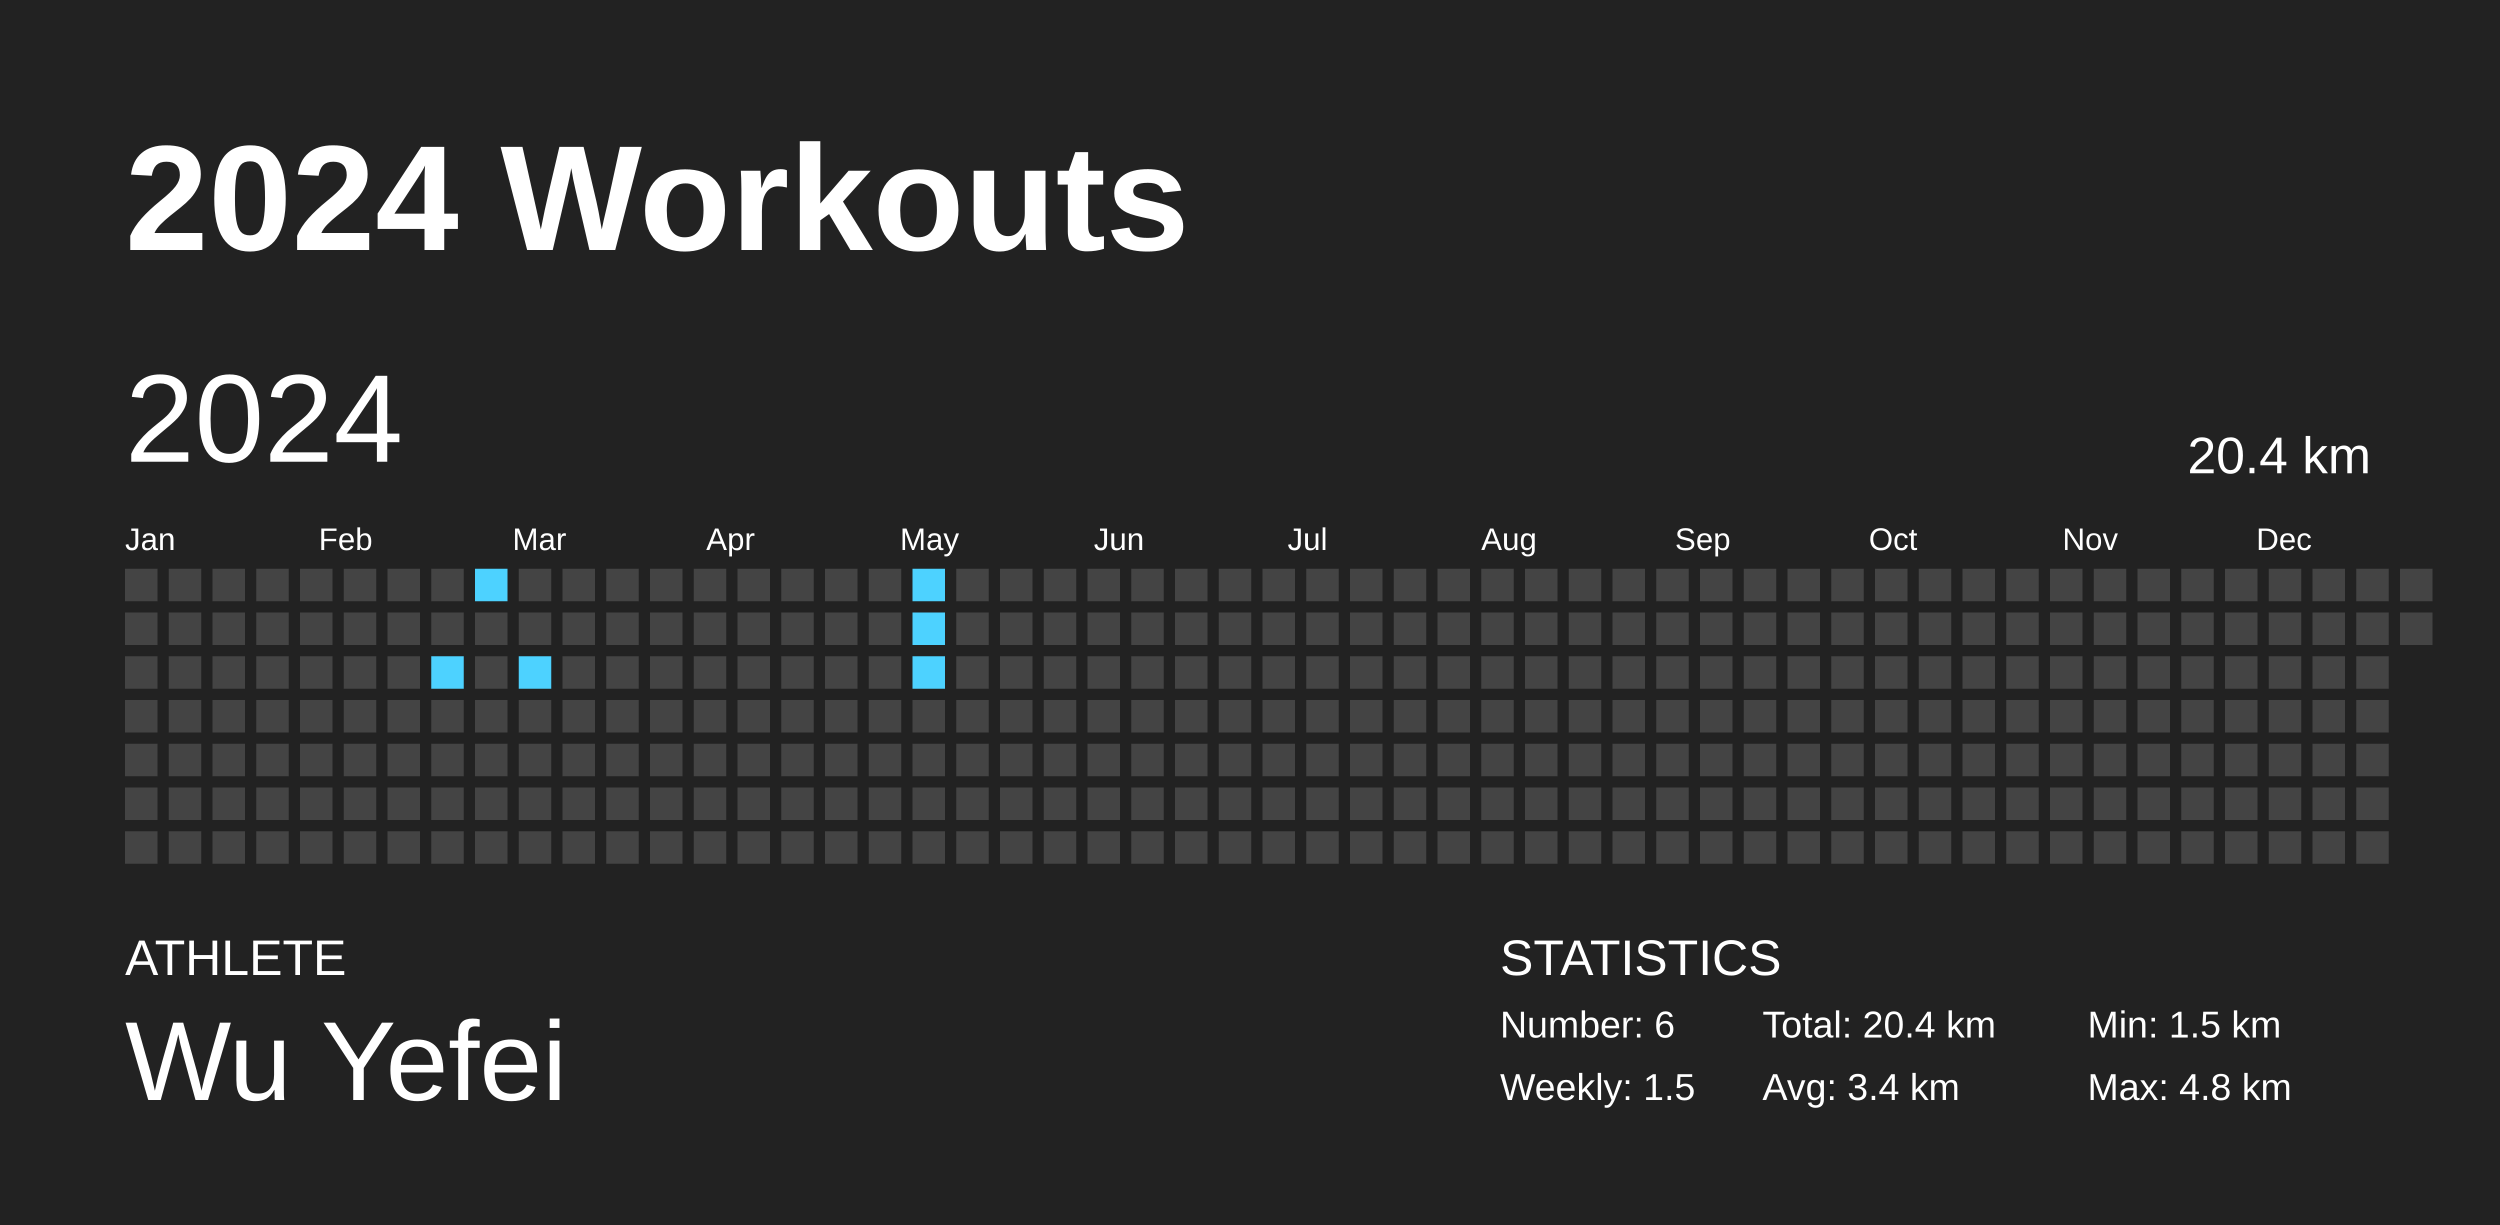
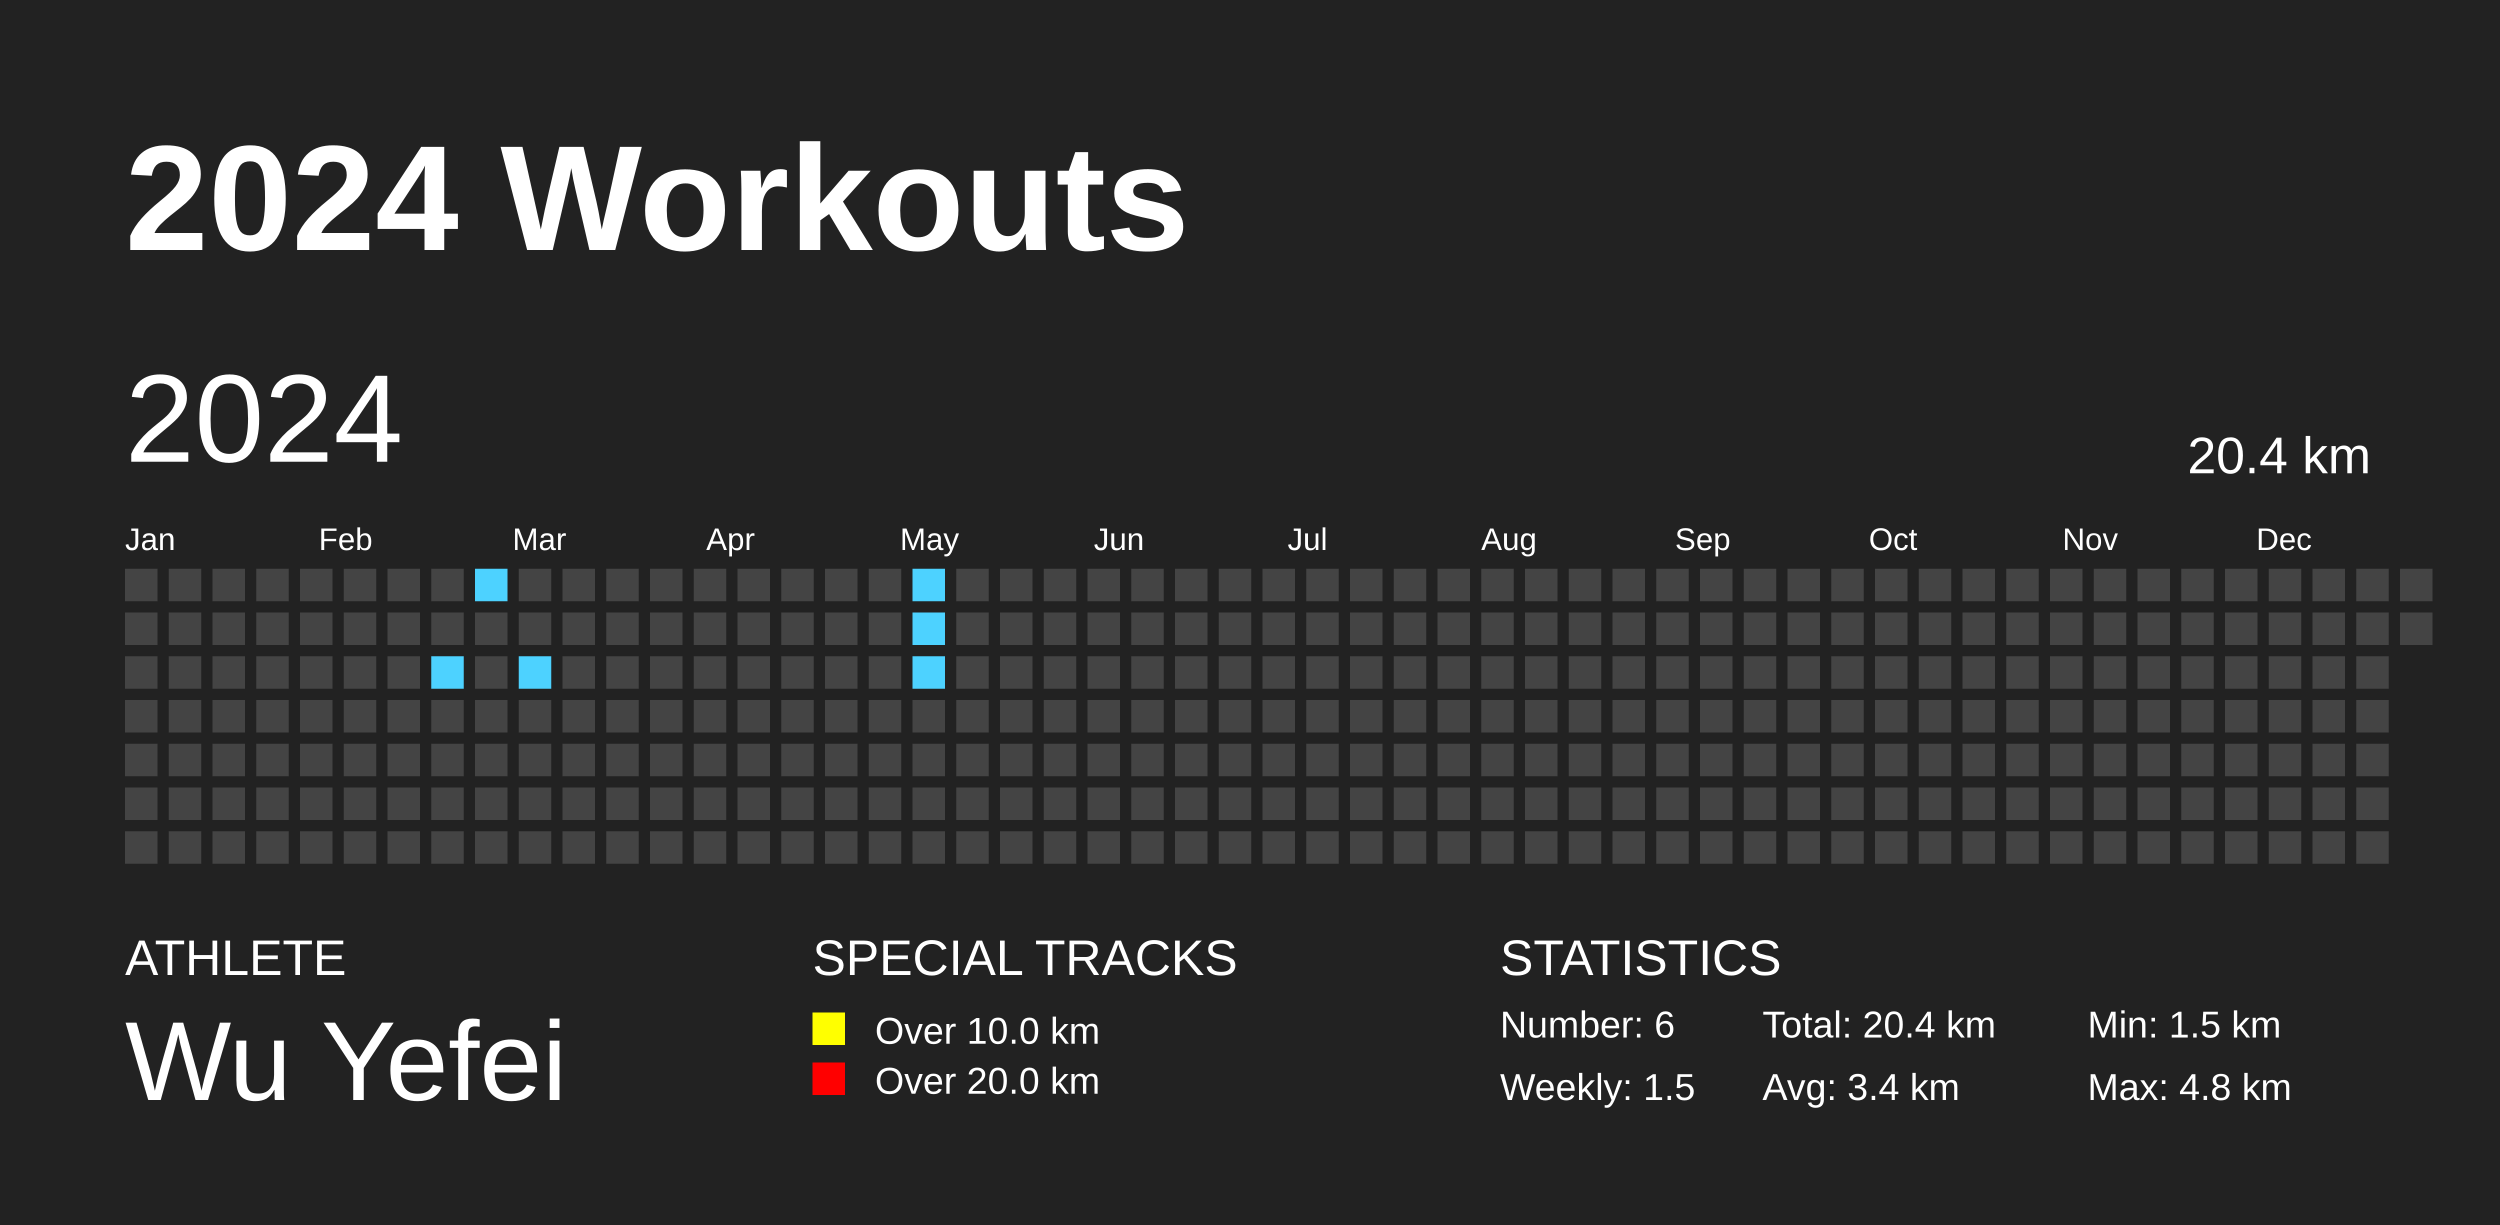
<svg xmlns="http://www.w3.org/2000/svg" baseProfile="full" height="98mm" version="1.1" viewBox="0,0,200,98" width="200mm">
  <defs />
  <rect fill="#222222" height="98" width="200" x="0" y="0" />
  <text fill="#FFFFFF" style="font-size:12px; font-family:Arial; font-weight:bold;" x="10" y="20">2024 Workouts</text>
  <text fill="#FFFFFF" style="font-size:4px; font-family:Arial" x="10" y="78">ATHLETE</text>
  <text fill="#FFFFFF" style="font-size:9px; font-family:Arial" x="10" y="88">Wu Yefei</text>
+   <text fill="#FFFFFF" style="font-size:4px; font-family:Arial" x="65" y="78">SPECIAL TRACKS</text>
+   <rect fill="yellow" height="2.6" width="2.6" x="65" y="81" />
+   <text fill="#FFFFFF" style="font-size:3px; font-family:Arial" x="70" y="83.5">Over 10.0 km</text>
+   <rect fill="red" height="2.6" width="2.6" x="65" y="85" />
+   <text fill="#FFFFFF" style="font-size:3px; font-family:Arial" x="70" y="87.5">Over 20.0 km</text>
  <text fill="#FFFFFF" style="font-size:4px; font-family:Arial" x="120" y="78">STATISTICS</text>
  <text fill="#FFFFFF" style="font-size:3px; font-family:Arial" x="120" y="83">Number: 6</text>
  <text fill="#FFFFFF" style="font-size:3px; font-family:Arial" x="120" y="88">Weekly: 1.5</text>
  <text fill="#FFFFFF" style="font-size:3px; font-family:Arial" x="141" y="83">Total: 20.4 km</text>
  <text fill="#FFFFFF" style="font-size:3px; font-family:Arial" x="141" y="88">Avg: 3.4 km</text>
  <text fill="#FFFFFF" style="font-size:3px; font-family:Arial" x="167" y="83">Min: 1.5 km</text>
  <text fill="#FFFFFF" style="font-size:3px; font-family:Arial" x="167" y="88">Max: 4.8 km</text>
  <text dominant-baseline="hanging" fill="#FFFFFF" style="font-size:10.0px; font-family:Arial;" x="10" y="30">2024</text>
  <text dominant-baseline="hanging" fill="#FFFFFF" style="font-size:4.125px; font-family:Arial;" x="175" y="35">20.4 km</text>
  <text fill="#FFFFFF" style="font-size:2.5px; font-family:Arial" x="10.0" y="44">Jan</text>
  <text fill="#FFFFFF" style="font-size:2.5px; font-family:Arial" x="25.5" y="44">Feb</text>
  <text fill="#FFFFFF" style="font-size:2.5px; font-family:Arial" x="41.0" y="44">Mar</text>
  <text fill="#FFFFFF" style="font-size:2.5px; font-family:Arial" x="56.5" y="44">Apr</text>
  <text fill="#FFFFFF" style="font-size:2.5px; font-family:Arial" x="72.0" y="44">May</text>
  <text fill="#FFFFFF" style="font-size:2.5px; font-family:Arial" x="87.5" y="44">Jun</text>
  <text fill="#FFFFFF" style="font-size:2.5px; font-family:Arial" x="103.0" y="44">Jul</text>
  <text fill="#FFFFFF" style="font-size:2.5px; font-family:Arial" x="118.5" y="44">Aug</text>
  <text fill="#FFFFFF" style="font-size:2.5px; font-family:Arial" x="134.0" y="44">Sep</text>
  <text fill="#FFFFFF" style="font-size:2.5px; font-family:Arial" x="149.5" y="44">Oct</text>
  <text fill="#FFFFFF" style="font-size:2.5px; font-family:Arial" x="165.0" y="44">Nov</text>
  <text fill="#FFFFFF" style="font-size:2.5px; font-family:Arial" x="180.5" y="44">Dec</text>
  <rect fill="#444444" height="2.6" width="2.6" x="10.0" y="45.5" />
  <rect fill="#444444" height="2.6" width="2.6" x="10.0" y="49.0" />
  <rect fill="#444444" height="2.6" width="2.6" x="10.0" y="52.5" />
  <rect fill="#444444" height="2.6" width="2.6" x="10.0" y="56.0" />
  <rect fill="#444444" height="2.6" width="2.6" x="10.0" y="59.5" />
  <rect fill="#444444" height="2.6" width="2.6" x="10.0" y="63.0" />
  <rect fill="#444444" height="2.6" width="2.6" x="10.0" y="66.5" />
  <rect fill="#444444" height="2.6" width="2.6" x="13.5" y="45.5" />
  <rect fill="#444444" height="2.6" width="2.6" x="13.5" y="49.0" />
  <rect fill="#444444" height="2.6" width="2.6" x="13.5" y="52.5" />
  <rect fill="#444444" height="2.6" width="2.6" x="13.5" y="56.0" />
  <rect fill="#444444" height="2.6" width="2.6" x="13.5" y="59.5" />
  <rect fill="#444444" height="2.6" width="2.6" x="13.5" y="63.0" />
  <rect fill="#444444" height="2.6" width="2.6" x="13.5" y="66.5" />
  <rect fill="#444444" height="2.6" width="2.6" x="17.0" y="45.5" />
  <rect fill="#444444" height="2.6" width="2.6" x="17.0" y="49.0" />
  <rect fill="#444444" height="2.6" width="2.6" x="17.0" y="52.5" />
  <rect fill="#444444" height="2.6" width="2.6" x="17.0" y="56.0" />
  <rect fill="#444444" height="2.6" width="2.6" x="17.0" y="59.5" />
  <rect fill="#444444" height="2.6" width="2.6" x="17.0" y="63.0" />
  <rect fill="#444444" height="2.6" width="2.6" x="17.0" y="66.5" />
  <rect fill="#444444" height="2.6" width="2.6" x="20.5" y="45.5" />
  <rect fill="#444444" height="2.6" width="2.6" x="20.5" y="49.0" />
  <rect fill="#444444" height="2.6" width="2.6" x="20.5" y="52.5" />
  <rect fill="#444444" height="2.6" width="2.6" x="20.5" y="56.0" />
  <rect fill="#444444" height="2.6" width="2.6" x="20.5" y="59.5" />
  <rect fill="#444444" height="2.6" width="2.6" x="20.5" y="63.0" />
  <rect fill="#444444" height="2.6" width="2.6" x="20.5" y="66.5" />
  <rect fill="#444444" height="2.6" width="2.6" x="24.0" y="45.5" />
  <rect fill="#444444" height="2.6" width="2.6" x="24.0" y="49.0" />
  <rect fill="#444444" height="2.6" width="2.6" x="24.0" y="52.5" />
  <rect fill="#444444" height="2.6" width="2.6" x="24.0" y="56.0" />
  <rect fill="#444444" height="2.6" width="2.6" x="24.0" y="59.5" />
  <rect fill="#444444" height="2.6" width="2.6" x="24.0" y="63.0" />
  <rect fill="#444444" height="2.6" width="2.6" x="24.0" y="66.5" />
  <rect fill="#444444" height="2.6" width="2.6" x="27.5" y="45.5" />
  <rect fill="#444444" height="2.6" width="2.6" x="27.5" y="49.0" />
  <rect fill="#444444" height="2.6" width="2.6" x="27.5" y="52.5" />
  <rect fill="#444444" height="2.6" width="2.6" x="27.5" y="56.0" />
  <rect fill="#444444" height="2.6" width="2.6" x="27.5" y="59.5" />
  <rect fill="#444444" height="2.6" width="2.6" x="27.5" y="63.0" />
  <rect fill="#444444" height="2.6" width="2.6" x="27.5" y="66.5" />
  <rect fill="#444444" height="2.6" width="2.6" x="31.0" y="45.5" />
  <rect fill="#444444" height="2.6" width="2.6" x="31.0" y="49.0" />
  <rect fill="#444444" height="2.6" width="2.6" x="31.0" y="52.5" />
  <rect fill="#444444" height="2.6" width="2.6" x="31.0" y="56.0" />
  <rect fill="#444444" height="2.6" width="2.6" x="31.0" y="59.5" />
  <rect fill="#444444" height="2.6" width="2.6" x="31.0" y="63.0" />
  <rect fill="#444444" height="2.6" width="2.6" x="31.0" y="66.5" />
  <rect fill="#444444" height="2.6" width="2.6" x="34.5" y="45.5" />
  <rect fill="#444444" height="2.6" width="2.6" x="34.5" y="49.0" />
  <rect fill="#4dd2ff" height="2.6" width="2.6" x="34.5" y="52.5" />
  <rect fill="#444444" height="2.6" width="2.6" x="34.5" y="56.0" />
  <rect fill="#444444" height="2.6" width="2.6" x="34.5" y="59.5" />
  <rect fill="#444444" height="2.6" width="2.6" x="34.5" y="63.0" />
  <rect fill="#444444" height="2.6" width="2.6" x="34.5" y="66.5" />
  <rect fill="#4dd2ff" height="2.6" width="2.6" x="38.0" y="45.5" />
  <rect fill="#444444" height="2.6" width="2.6" x="38.0" y="49.0" />
  <rect fill="#444444" height="2.6" width="2.6" x="38.0" y="52.5" />
  <rect fill="#444444" height="2.6" width="2.6" x="38.0" y="56.0" />
  <rect fill="#444444" height="2.6" width="2.6" x="38.0" y="59.5" />
  <rect fill="#444444" height="2.6" width="2.6" x="38.0" y="63.0" />
  <rect fill="#444444" height="2.6" width="2.6" x="38.0" y="66.5" />
  <rect fill="#444444" height="2.6" width="2.6" x="41.5" y="45.5" />
  <rect fill="#444444" height="2.6" width="2.6" x="41.5" y="49.0" />
  <rect fill="#4dd2ff" height="2.6" width="2.6" x="41.5" y="52.5" />
  <rect fill="#444444" height="2.6" width="2.6" x="41.5" y="56.0" />
  <rect fill="#444444" height="2.6" width="2.6" x="41.5" y="59.5" />
  <rect fill="#444444" height="2.6" width="2.6" x="41.5" y="63.0" />
  <rect fill="#444444" height="2.6" width="2.6" x="41.5" y="66.5" />
  <rect fill="#444444" height="2.6" width="2.6" x="45.0" y="45.5" />
  <rect fill="#444444" height="2.6" width="2.6" x="45.0" y="49.0" />
  <rect fill="#444444" height="2.6" width="2.6" x="45.0" y="52.5" />
  <rect fill="#444444" height="2.6" width="2.6" x="45.0" y="56.0" />
  <rect fill="#444444" height="2.6" width="2.6" x="45.0" y="59.5" />
  <rect fill="#444444" height="2.6" width="2.6" x="45.0" y="63.0" />
  <rect fill="#444444" height="2.6" width="2.6" x="45.0" y="66.5" />
  <rect fill="#444444" height="2.6" width="2.6" x="48.5" y="45.5" />
  <rect fill="#444444" height="2.6" width="2.6" x="48.5" y="49.0" />
  <rect fill="#444444" height="2.6" width="2.6" x="48.5" y="52.5" />
  <rect fill="#444444" height="2.6" width="2.6" x="48.5" y="56.0" />
  <rect fill="#444444" height="2.6" width="2.6" x="48.5" y="59.5" />
  <rect fill="#444444" height="2.6" width="2.6" x="48.5" y="63.0" />
  <rect fill="#444444" height="2.6" width="2.6" x="48.5" y="66.5" />
  <rect fill="#444444" height="2.6" width="2.6" x="52.0" y="45.5" />
  <rect fill="#444444" height="2.6" width="2.6" x="52.0" y="49.0" />
  <rect fill="#444444" height="2.6" width="2.6" x="52.0" y="52.5" />
  <rect fill="#444444" height="2.6" width="2.6" x="52.0" y="56.0" />
  <rect fill="#444444" height="2.6" width="2.6" x="52.0" y="59.5" />
  <rect fill="#444444" height="2.6" width="2.6" x="52.0" y="63.0" />
  <rect fill="#444444" height="2.6" width="2.6" x="52.0" y="66.5" />
  <rect fill="#444444" height="2.6" width="2.6" x="55.5" y="45.5" />
  <rect fill="#444444" height="2.6" width="2.6" x="55.5" y="49.0" />
  <rect fill="#444444" height="2.6" width="2.6" x="55.5" y="52.5" />
  <rect fill="#444444" height="2.6" width="2.6" x="55.5" y="56.0" />
  <rect fill="#444444" height="2.6" width="2.6" x="55.5" y="59.5" />
  <rect fill="#444444" height="2.6" width="2.6" x="55.5" y="63.0" />
  <rect fill="#444444" height="2.6" width="2.6" x="55.5" y="66.5" />
  <rect fill="#444444" height="2.6" width="2.6" x="59.0" y="45.5" />
  <rect fill="#444444" height="2.6" width="2.6" x="59.0" y="49.0" />
  <rect fill="#444444" height="2.6" width="2.6" x="59.0" y="52.5" />
  <rect fill="#444444" height="2.6" width="2.6" x="59.0" y="56.0" />
  <rect fill="#444444" height="2.6" width="2.6" x="59.0" y="59.5" />
  <rect fill="#444444" height="2.6" width="2.6" x="59.0" y="63.0" />
  <rect fill="#444444" height="2.6" width="2.6" x="59.0" y="66.5" />
  <rect fill="#444444" height="2.6" width="2.6" x="62.5" y="45.5" />
  <rect fill="#444444" height="2.6" width="2.6" x="62.5" y="49.0" />
  <rect fill="#444444" height="2.6" width="2.6" x="62.5" y="52.5" />
  <rect fill="#444444" height="2.6" width="2.6" x="62.5" y="56.0" />
  <rect fill="#444444" height="2.6" width="2.6" x="62.5" y="59.5" />
  <rect fill="#444444" height="2.6" width="2.6" x="62.5" y="63.0" />
  <rect fill="#444444" height="2.6" width="2.6" x="62.5" y="66.5" />
  <rect fill="#444444" height="2.6" width="2.6" x="66.0" y="45.5" />
  <rect fill="#444444" height="2.6" width="2.6" x="66.0" y="49.0" />
  <rect fill="#444444" height="2.6" width="2.6" x="66.0" y="52.5" />
  <rect fill="#444444" height="2.6" width="2.6" x="66.0" y="56.0" />
  <rect fill="#444444" height="2.6" width="2.6" x="66.0" y="59.5" />
  <rect fill="#444444" height="2.6" width="2.6" x="66.0" y="63.0" />
  <rect fill="#444444" height="2.6" width="2.6" x="66.0" y="66.5" />
  <rect fill="#444444" height="2.6" width="2.6" x="69.5" y="45.5" />
  <rect fill="#444444" height="2.6" width="2.6" x="69.5" y="49.0" />
  <rect fill="#444444" height="2.6" width="2.6" x="69.5" y="52.5" />
  <rect fill="#444444" height="2.6" width="2.6" x="69.5" y="56.0" />
  <rect fill="#444444" height="2.6" width="2.6" x="69.5" y="59.5" />
  <rect fill="#444444" height="2.6" width="2.6" x="69.5" y="63.0" />
  <rect fill="#444444" height="2.6" width="2.6" x="69.5" y="66.5" />
  <rect fill="#4dd2ff" height="2.6" width="2.6" x="73.0" y="45.5" />
  <rect fill="#4dd2ff" height="2.6" width="2.6" x="73.0" y="49.0" />
  <rect fill="#4dd2ff" height="2.6" width="2.6" x="73.0" y="52.5" />
  <rect fill="#444444" height="2.6" width="2.6" x="73.0" y="56.0" />
  <rect fill="#444444" height="2.6" width="2.6" x="73.0" y="59.5" />
  <rect fill="#444444" height="2.6" width="2.6" x="73.0" y="63.0" />
  <rect fill="#444444" height="2.6" width="2.6" x="73.0" y="66.5" />
  <rect fill="#444444" height="2.6" width="2.6" x="76.5" y="45.5" />
  <rect fill="#444444" height="2.6" width="2.6" x="76.5" y="49.0" />
  <rect fill="#444444" height="2.6" width="2.6" x="76.5" y="52.5" />
  <rect fill="#444444" height="2.6" width="2.6" x="76.5" y="56.0" />
  <rect fill="#444444" height="2.6" width="2.6" x="76.5" y="59.5" />
  <rect fill="#444444" height="2.6" width="2.6" x="76.5" y="63.0" />
  <rect fill="#444444" height="2.6" width="2.6" x="76.5" y="66.5" />
  <rect fill="#444444" height="2.6" width="2.6" x="80.0" y="45.5" />
  <rect fill="#444444" height="2.6" width="2.6" x="80.0" y="49.0" />
  <rect fill="#444444" height="2.6" width="2.6" x="80.0" y="52.5" />
  <rect fill="#444444" height="2.6" width="2.6" x="80.0" y="56.0" />
  <rect fill="#444444" height="2.6" width="2.6" x="80.0" y="59.5" />
  <rect fill="#444444" height="2.6" width="2.6" x="80.0" y="63.0" />
  <rect fill="#444444" height="2.6" width="2.6" x="80.0" y="66.5" />
  <rect fill="#444444" height="2.6" width="2.6" x="83.5" y="45.5" />
  <rect fill="#444444" height="2.6" width="2.6" x="83.5" y="49.0" />
  <rect fill="#444444" height="2.6" width="2.6" x="83.5" y="52.5" />
  <rect fill="#444444" height="2.6" width="2.6" x="83.5" y="56.0" />
  <rect fill="#444444" height="2.6" width="2.6" x="83.5" y="59.5" />
  <rect fill="#444444" height="2.6" width="2.6" x="83.5" y="63.0" />
  <rect fill="#444444" height="2.6" width="2.6" x="83.5" y="66.5" />
  <rect fill="#444444" height="2.6" width="2.6" x="87.0" y="45.5" />
  <rect fill="#444444" height="2.6" width="2.6" x="87.0" y="49.0" />
  <rect fill="#444444" height="2.6" width="2.6" x="87.0" y="52.5" />
  <rect fill="#444444" height="2.6" width="2.6" x="87.0" y="56.0" />
  <rect fill="#444444" height="2.6" width="2.6" x="87.0" y="59.5" />
  <rect fill="#444444" height="2.6" width="2.6" x="87.0" y="63.0" />
  <rect fill="#444444" height="2.6" width="2.6" x="87.0" y="66.5" />
  <rect fill="#444444" height="2.6" width="2.6" x="90.5" y="45.5" />
  <rect fill="#444444" height="2.6" width="2.6" x="90.5" y="49.0" />
  <rect fill="#444444" height="2.6" width="2.6" x="90.5" y="52.5" />
  <rect fill="#444444" height="2.6" width="2.6" x="90.5" y="56.0" />
  <rect fill="#444444" height="2.6" width="2.6" x="90.5" y="59.5" />
  <rect fill="#444444" height="2.6" width="2.6" x="90.5" y="63.0" />
  <rect fill="#444444" height="2.6" width="2.6" x="90.5" y="66.5" />
  <rect fill="#444444" height="2.6" width="2.6" x="94.0" y="45.5" />
  <rect fill="#444444" height="2.6" width="2.6" x="94.0" y="49.0" />
  <rect fill="#444444" height="2.6" width="2.6" x="94.0" y="52.5" />
  <rect fill="#444444" height="2.6" width="2.6" x="94.0" y="56.0" />
  <rect fill="#444444" height="2.6" width="2.6" x="94.0" y="59.5" />
  <rect fill="#444444" height="2.6" width="2.6" x="94.0" y="63.0" />
  <rect fill="#444444" height="2.6" width="2.6" x="94.0" y="66.5" />
  <rect fill="#444444" height="2.6" width="2.6" x="97.5" y="45.5" />
  <rect fill="#444444" height="2.6" width="2.6" x="97.5" y="49.0" />
  <rect fill="#444444" height="2.6" width="2.6" x="97.5" y="52.5" />
  <rect fill="#444444" height="2.6" width="2.6" x="97.5" y="56.0" />
  <rect fill="#444444" height="2.6" width="2.6" x="97.5" y="59.5" />
  <rect fill="#444444" height="2.6" width="2.6" x="97.5" y="63.0" />
  <rect fill="#444444" height="2.6" width="2.6" x="97.5" y="66.5" />
  <rect fill="#444444" height="2.6" width="2.6" x="101.0" y="45.5" />
  <rect fill="#444444" height="2.6" width="2.6" x="101.0" y="49.0" />
  <rect fill="#444444" height="2.6" width="2.6" x="101.0" y="52.5" />
  <rect fill="#444444" height="2.6" width="2.6" x="101.0" y="56.0" />
  <rect fill="#444444" height="2.6" width="2.6" x="101.0" y="59.5" />
  <rect fill="#444444" height="2.6" width="2.6" x="101.0" y="63.0" />
  <rect fill="#444444" height="2.6" width="2.6" x="101.0" y="66.5" />
  <rect fill="#444444" height="2.6" width="2.6" x="104.5" y="45.5" />
  <rect fill="#444444" height="2.6" width="2.6" x="104.5" y="49.0" />
  <rect fill="#444444" height="2.6" width="2.6" x="104.5" y="52.5" />
  <rect fill="#444444" height="2.6" width="2.6" x="104.5" y="56.0" />
  <rect fill="#444444" height="2.6" width="2.6" x="104.5" y="59.5" />
  <rect fill="#444444" height="2.6" width="2.6" x="104.5" y="63.0" />
  <rect fill="#444444" height="2.6" width="2.6" x="104.5" y="66.5" />
  <rect fill="#444444" height="2.6" width="2.6" x="108.0" y="45.5" />
  <rect fill="#444444" height="2.6" width="2.6" x="108.0" y="49.0" />
  <rect fill="#444444" height="2.6" width="2.6" x="108.0" y="52.5" />
  <rect fill="#444444" height="2.6" width="2.6" x="108.0" y="56.0" />
  <rect fill="#444444" height="2.6" width="2.6" x="108.0" y="59.5" />
  <rect fill="#444444" height="2.6" width="2.6" x="108.0" y="63.0" />
  <rect fill="#444444" height="2.6" width="2.6" x="108.0" y="66.5" />
  <rect fill="#444444" height="2.6" width="2.6" x="111.5" y="45.5" />
  <rect fill="#444444" height="2.6" width="2.6" x="111.5" y="49.0" />
  <rect fill="#444444" height="2.6" width="2.6" x="111.5" y="52.5" />
  <rect fill="#444444" height="2.6" width="2.6" x="111.5" y="56.0" />
  <rect fill="#444444" height="2.6" width="2.6" x="111.5" y="59.5" />
  <rect fill="#444444" height="2.6" width="2.6" x="111.5" y="63.0" />
  <rect fill="#444444" height="2.6" width="2.6" x="111.5" y="66.5" />
  <rect fill="#444444" height="2.6" width="2.6" x="115.0" y="45.5" />
  <rect fill="#444444" height="2.6" width="2.6" x="115.0" y="49.0" />
  <rect fill="#444444" height="2.6" width="2.6" x="115.0" y="52.5" />
  <rect fill="#444444" height="2.6" width="2.6" x="115.0" y="56.0" />
  <rect fill="#444444" height="2.6" width="2.6" x="115.0" y="59.5" />
  <rect fill="#444444" height="2.6" width="2.6" x="115.0" y="63.0" />
  <rect fill="#444444" height="2.6" width="2.6" x="115.0" y="66.5" />
  <rect fill="#444444" height="2.6" width="2.6" x="118.5" y="45.5" />
  <rect fill="#444444" height="2.6" width="2.6" x="118.5" y="49.0" />
  <rect fill="#444444" height="2.6" width="2.6" x="118.5" y="52.5" />
  <rect fill="#444444" height="2.6" width="2.6" x="118.5" y="56.0" />
  <rect fill="#444444" height="2.6" width="2.6" x="118.5" y="59.5" />
  <rect fill="#444444" height="2.6" width="2.6" x="118.5" y="63.0" />
  <rect fill="#444444" height="2.6" width="2.6" x="118.5" y="66.5" />
  <rect fill="#444444" height="2.6" width="2.6" x="122.0" y="45.5" />
  <rect fill="#444444" height="2.6" width="2.6" x="122.0" y="49.0" />
  <rect fill="#444444" height="2.6" width="2.6" x="122.0" y="52.5" />
  <rect fill="#444444" height="2.6" width="2.6" x="122.0" y="56.0" />
  <rect fill="#444444" height="2.6" width="2.6" x="122.0" y="59.5" />
  <rect fill="#444444" height="2.6" width="2.6" x="122.0" y="63.0" />
  <rect fill="#444444" height="2.6" width="2.6" x="122.0" y="66.5" />
  <rect fill="#444444" height="2.6" width="2.6" x="125.5" y="45.5" />
  <rect fill="#444444" height="2.6" width="2.6" x="125.5" y="49.0" />
  <rect fill="#444444" height="2.6" width="2.6" x="125.5" y="52.5" />
  <rect fill="#444444" height="2.6" width="2.6" x="125.5" y="56.0" />
  <rect fill="#444444" height="2.6" width="2.6" x="125.5" y="59.5" />
  <rect fill="#444444" height="2.6" width="2.6" x="125.5" y="63.0" />
  <rect fill="#444444" height="2.6" width="2.6" x="125.5" y="66.5" />
  <rect fill="#444444" height="2.6" width="2.6" x="129.0" y="45.5" />
  <rect fill="#444444" height="2.6" width="2.6" x="129.0" y="49.0" />
  <rect fill="#444444" height="2.6" width="2.6" x="129.0" y="52.5" />
  <rect fill="#444444" height="2.6" width="2.6" x="129.0" y="56.0" />
  <rect fill="#444444" height="2.6" width="2.6" x="129.0" y="59.5" />
  <rect fill="#444444" height="2.6" width="2.6" x="129.0" y="63.0" />
  <rect fill="#444444" height="2.6" width="2.6" x="129.0" y="66.5" />
  <rect fill="#444444" height="2.6" width="2.6" x="132.5" y="45.5" />
  <rect fill="#444444" height="2.6" width="2.6" x="132.5" y="49.0" />
  <rect fill="#444444" height="2.6" width="2.6" x="132.5" y="52.5" />
  <rect fill="#444444" height="2.6" width="2.6" x="132.5" y="56.0" />
  <rect fill="#444444" height="2.6" width="2.6" x="132.5" y="59.5" />
  <rect fill="#444444" height="2.6" width="2.6" x="132.5" y="63.0" />
  <rect fill="#444444" height="2.6" width="2.6" x="132.5" y="66.5" />
  <rect fill="#444444" height="2.6" width="2.6" x="136.0" y="45.5" />
  <rect fill="#444444" height="2.6" width="2.6" x="136.0" y="49.0" />
  <rect fill="#444444" height="2.6" width="2.6" x="136.0" y="52.5" />
  <rect fill="#444444" height="2.6" width="2.6" x="136.0" y="56.0" />
  <rect fill="#444444" height="2.6" width="2.6" x="136.0" y="59.5" />
  <rect fill="#444444" height="2.6" width="2.6" x="136.0" y="63.0" />
  <rect fill="#444444" height="2.6" width="2.6" x="136.0" y="66.5" />
  <rect fill="#444444" height="2.6" width="2.6" x="139.5" y="45.5" />
  <rect fill="#444444" height="2.6" width="2.6" x="139.5" y="49.0" />
  <rect fill="#444444" height="2.6" width="2.6" x="139.5" y="52.5" />
  <rect fill="#444444" height="2.6" width="2.6" x="139.5" y="56.0" />
  <rect fill="#444444" height="2.6" width="2.6" x="139.5" y="59.5" />
  <rect fill="#444444" height="2.6" width="2.6" x="139.5" y="63.0" />
  <rect fill="#444444" height="2.6" width="2.6" x="139.5" y="66.5" />
  <rect fill="#444444" height="2.6" width="2.6" x="143.0" y="45.5" />
  <rect fill="#444444" height="2.6" width="2.6" x="143.0" y="49.0" />
  <rect fill="#444444" height="2.6" width="2.6" x="143.0" y="52.5" />
  <rect fill="#444444" height="2.6" width="2.6" x="143.0" y="56.0" />
  <rect fill="#444444" height="2.6" width="2.6" x="143.0" y="59.5" />
  <rect fill="#444444" height="2.6" width="2.6" x="143.0" y="63.0" />
  <rect fill="#444444" height="2.6" width="2.6" x="143.0" y="66.5" />
  <rect fill="#444444" height="2.6" width="2.6" x="146.5" y="45.5" />
  <rect fill="#444444" height="2.6" width="2.6" x="146.5" y="49.0" />
  <rect fill="#444444" height="2.6" width="2.6" x="146.5" y="52.5" />
  <rect fill="#444444" height="2.6" width="2.6" x="146.5" y="56.0" />
  <rect fill="#444444" height="2.6" width="2.6" x="146.5" y="59.5" />
  <rect fill="#444444" height="2.6" width="2.6" x="146.5" y="63.0" />
  <rect fill="#444444" height="2.6" width="2.6" x="146.5" y="66.5" />
  <rect fill="#444444" height="2.6" width="2.6" x="150.0" y="45.5" />
  <rect fill="#444444" height="2.6" width="2.6" x="150.0" y="49.0" />
  <rect fill="#444444" height="2.6" width="2.6" x="150.0" y="52.5" />
  <rect fill="#444444" height="2.6" width="2.6" x="150.0" y="56.0" />
  <rect fill="#444444" height="2.6" width="2.6" x="150.0" y="59.5" />
  <rect fill="#444444" height="2.6" width="2.6" x="150.0" y="63.0" />
  <rect fill="#444444" height="2.6" width="2.6" x="150.0" y="66.5" />
  <rect fill="#444444" height="2.6" width="2.6" x="153.5" y="45.5" />
  <rect fill="#444444" height="2.6" width="2.6" x="153.5" y="49.0" />
  <rect fill="#444444" height="2.6" width="2.6" x="153.5" y="52.5" />
  <rect fill="#444444" height="2.6" width="2.6" x="153.5" y="56.0" />
  <rect fill="#444444" height="2.6" width="2.6" x="153.5" y="59.5" />
  <rect fill="#444444" height="2.6" width="2.6" x="153.5" y="63.0" />
  <rect fill="#444444" height="2.6" width="2.6" x="153.5" y="66.5" />
  <rect fill="#444444" height="2.6" width="2.6" x="157.0" y="45.5" />
  <rect fill="#444444" height="2.6" width="2.6" x="157.0" y="49.0" />
  <rect fill="#444444" height="2.6" width="2.6" x="157.0" y="52.5" />
  <rect fill="#444444" height="2.6" width="2.6" x="157.0" y="56.0" />
  <rect fill="#444444" height="2.6" width="2.6" x="157.0" y="59.5" />
  <rect fill="#444444" height="2.6" width="2.6" x="157.0" y="63.0" />
  <rect fill="#444444" height="2.6" width="2.6" x="157.0" y="66.5" />
  <rect fill="#444444" height="2.6" width="2.6" x="160.5" y="45.5" />
  <rect fill="#444444" height="2.6" width="2.6" x="160.5" y="49.0" />
  <rect fill="#444444" height="2.6" width="2.6" x="160.5" y="52.5" />
  <rect fill="#444444" height="2.6" width="2.6" x="160.5" y="56.0" />
  <rect fill="#444444" height="2.6" width="2.6" x="160.5" y="59.5" />
  <rect fill="#444444" height="2.6" width="2.6" x="160.5" y="63.0" />
  <rect fill="#444444" height="2.6" width="2.6" x="160.5" y="66.5" />
  <rect fill="#444444" height="2.6" width="2.6" x="164.0" y="45.5" />
  <rect fill="#444444" height="2.6" width="2.6" x="164.0" y="49.0" />
  <rect fill="#444444" height="2.6" width="2.6" x="164.0" y="52.5" />
  <rect fill="#444444" height="2.6" width="2.6" x="164.0" y="56.0" />
  <rect fill="#444444" height="2.6" width="2.6" x="164.0" y="59.5" />
  <rect fill="#444444" height="2.6" width="2.6" x="164.0" y="63.0" />
  <rect fill="#444444" height="2.6" width="2.6" x="164.0" y="66.5" />
  <rect fill="#444444" height="2.6" width="2.6" x="167.5" y="45.5" />
  <rect fill="#444444" height="2.6" width="2.6" x="167.5" y="49.0" />
  <rect fill="#444444" height="2.6" width="2.6" x="167.5" y="52.5" />
  <rect fill="#444444" height="2.6" width="2.6" x="167.5" y="56.0" />
  <rect fill="#444444" height="2.6" width="2.6" x="167.5" y="59.5" />
  <rect fill="#444444" height="2.6" width="2.6" x="167.5" y="63.0" />
  <rect fill="#444444" height="2.6" width="2.6" x="167.5" y="66.5" />
  <rect fill="#444444" height="2.6" width="2.6" x="171.0" y="45.5" />
  <rect fill="#444444" height="2.6" width="2.6" x="171.0" y="49.0" />
  <rect fill="#444444" height="2.6" width="2.6" x="171.0" y="52.5" />
  <rect fill="#444444" height="2.6" width="2.6" x="171.0" y="56.0" />
  <rect fill="#444444" height="2.6" width="2.6" x="171.0" y="59.5" />
  <rect fill="#444444" height="2.6" width="2.6" x="171.0" y="63.0" />
  <rect fill="#444444" height="2.6" width="2.6" x="171.0" y="66.5" />
  <rect fill="#444444" height="2.6" width="2.6" x="174.5" y="45.5" />
  <rect fill="#444444" height="2.6" width="2.6" x="174.5" y="49.0" />
  <rect fill="#444444" height="2.6" width="2.6" x="174.5" y="52.5" />
  <rect fill="#444444" height="2.6" width="2.6" x="174.5" y="56.0" />
  <rect fill="#444444" height="2.6" width="2.6" x="174.5" y="59.5" />
  <rect fill="#444444" height="2.6" width="2.6" x="174.5" y="63.0" />
  <rect fill="#444444" height="2.6" width="2.6" x="174.5" y="66.5" />
  <rect fill="#444444" height="2.6" width="2.6" x="178.0" y="45.5" />
  <rect fill="#444444" height="2.6" width="2.6" x="178.0" y="49.0" />
  <rect fill="#444444" height="2.6" width="2.6" x="178.0" y="52.5" />
  <rect fill="#444444" height="2.6" width="2.6" x="178.0" y="56.0" />
  <rect fill="#444444" height="2.6" width="2.6" x="178.0" y="59.5" />
  <rect fill="#444444" height="2.6" width="2.6" x="178.0" y="63.0" />
  <rect fill="#444444" height="2.6" width="2.6" x="178.0" y="66.5" />
  <rect fill="#444444" height="2.6" width="2.6" x="181.5" y="45.5" />
  <rect fill="#444444" height="2.6" width="2.6" x="181.5" y="49.0" />
  <rect fill="#444444" height="2.6" width="2.6" x="181.5" y="52.5" />
  <rect fill="#444444" height="2.6" width="2.6" x="181.5" y="56.0" />
  <rect fill="#444444" height="2.6" width="2.6" x="181.5" y="59.5" />
  <rect fill="#444444" height="2.6" width="2.6" x="181.5" y="63.0" />
  <rect fill="#444444" height="2.6" width="2.6" x="181.5" y="66.5" />
  <rect fill="#444444" height="2.6" width="2.6" x="185.0" y="45.5" />
  <rect fill="#444444" height="2.6" width="2.6" x="185.0" y="49.0" />
  <rect fill="#444444" height="2.6" width="2.6" x="185.0" y="52.5" />
  <rect fill="#444444" height="2.6" width="2.6" x="185.0" y="56.0" />
  <rect fill="#444444" height="2.6" width="2.6" x="185.0" y="59.5" />
  <rect fill="#444444" height="2.6" width="2.6" x="185.0" y="63.0" />
  <rect fill="#444444" height="2.6" width="2.6" x="185.0" y="66.5" />
  <rect fill="#444444" height="2.6" width="2.6" x="188.5" y="45.5" />
  <rect fill="#444444" height="2.6" width="2.6" x="188.5" y="49.0" />
  <rect fill="#444444" height="2.6" width="2.6" x="188.5" y="52.5" />
  <rect fill="#444444" height="2.6" width="2.6" x="188.5" y="56.0" />
  <rect fill="#444444" height="2.6" width="2.6" x="188.5" y="59.5" />
  <rect fill="#444444" height="2.6" width="2.6" x="188.5" y="63.0" />
  <rect fill="#444444" height="2.6" width="2.6" x="188.5" y="66.5" />
  <rect fill="#444444" height="2.6" width="2.6" x="192.0" y="45.5" />
  <rect fill="#444444" height="2.6" width="2.6" x="192.0" y="49.0" />
</svg>
